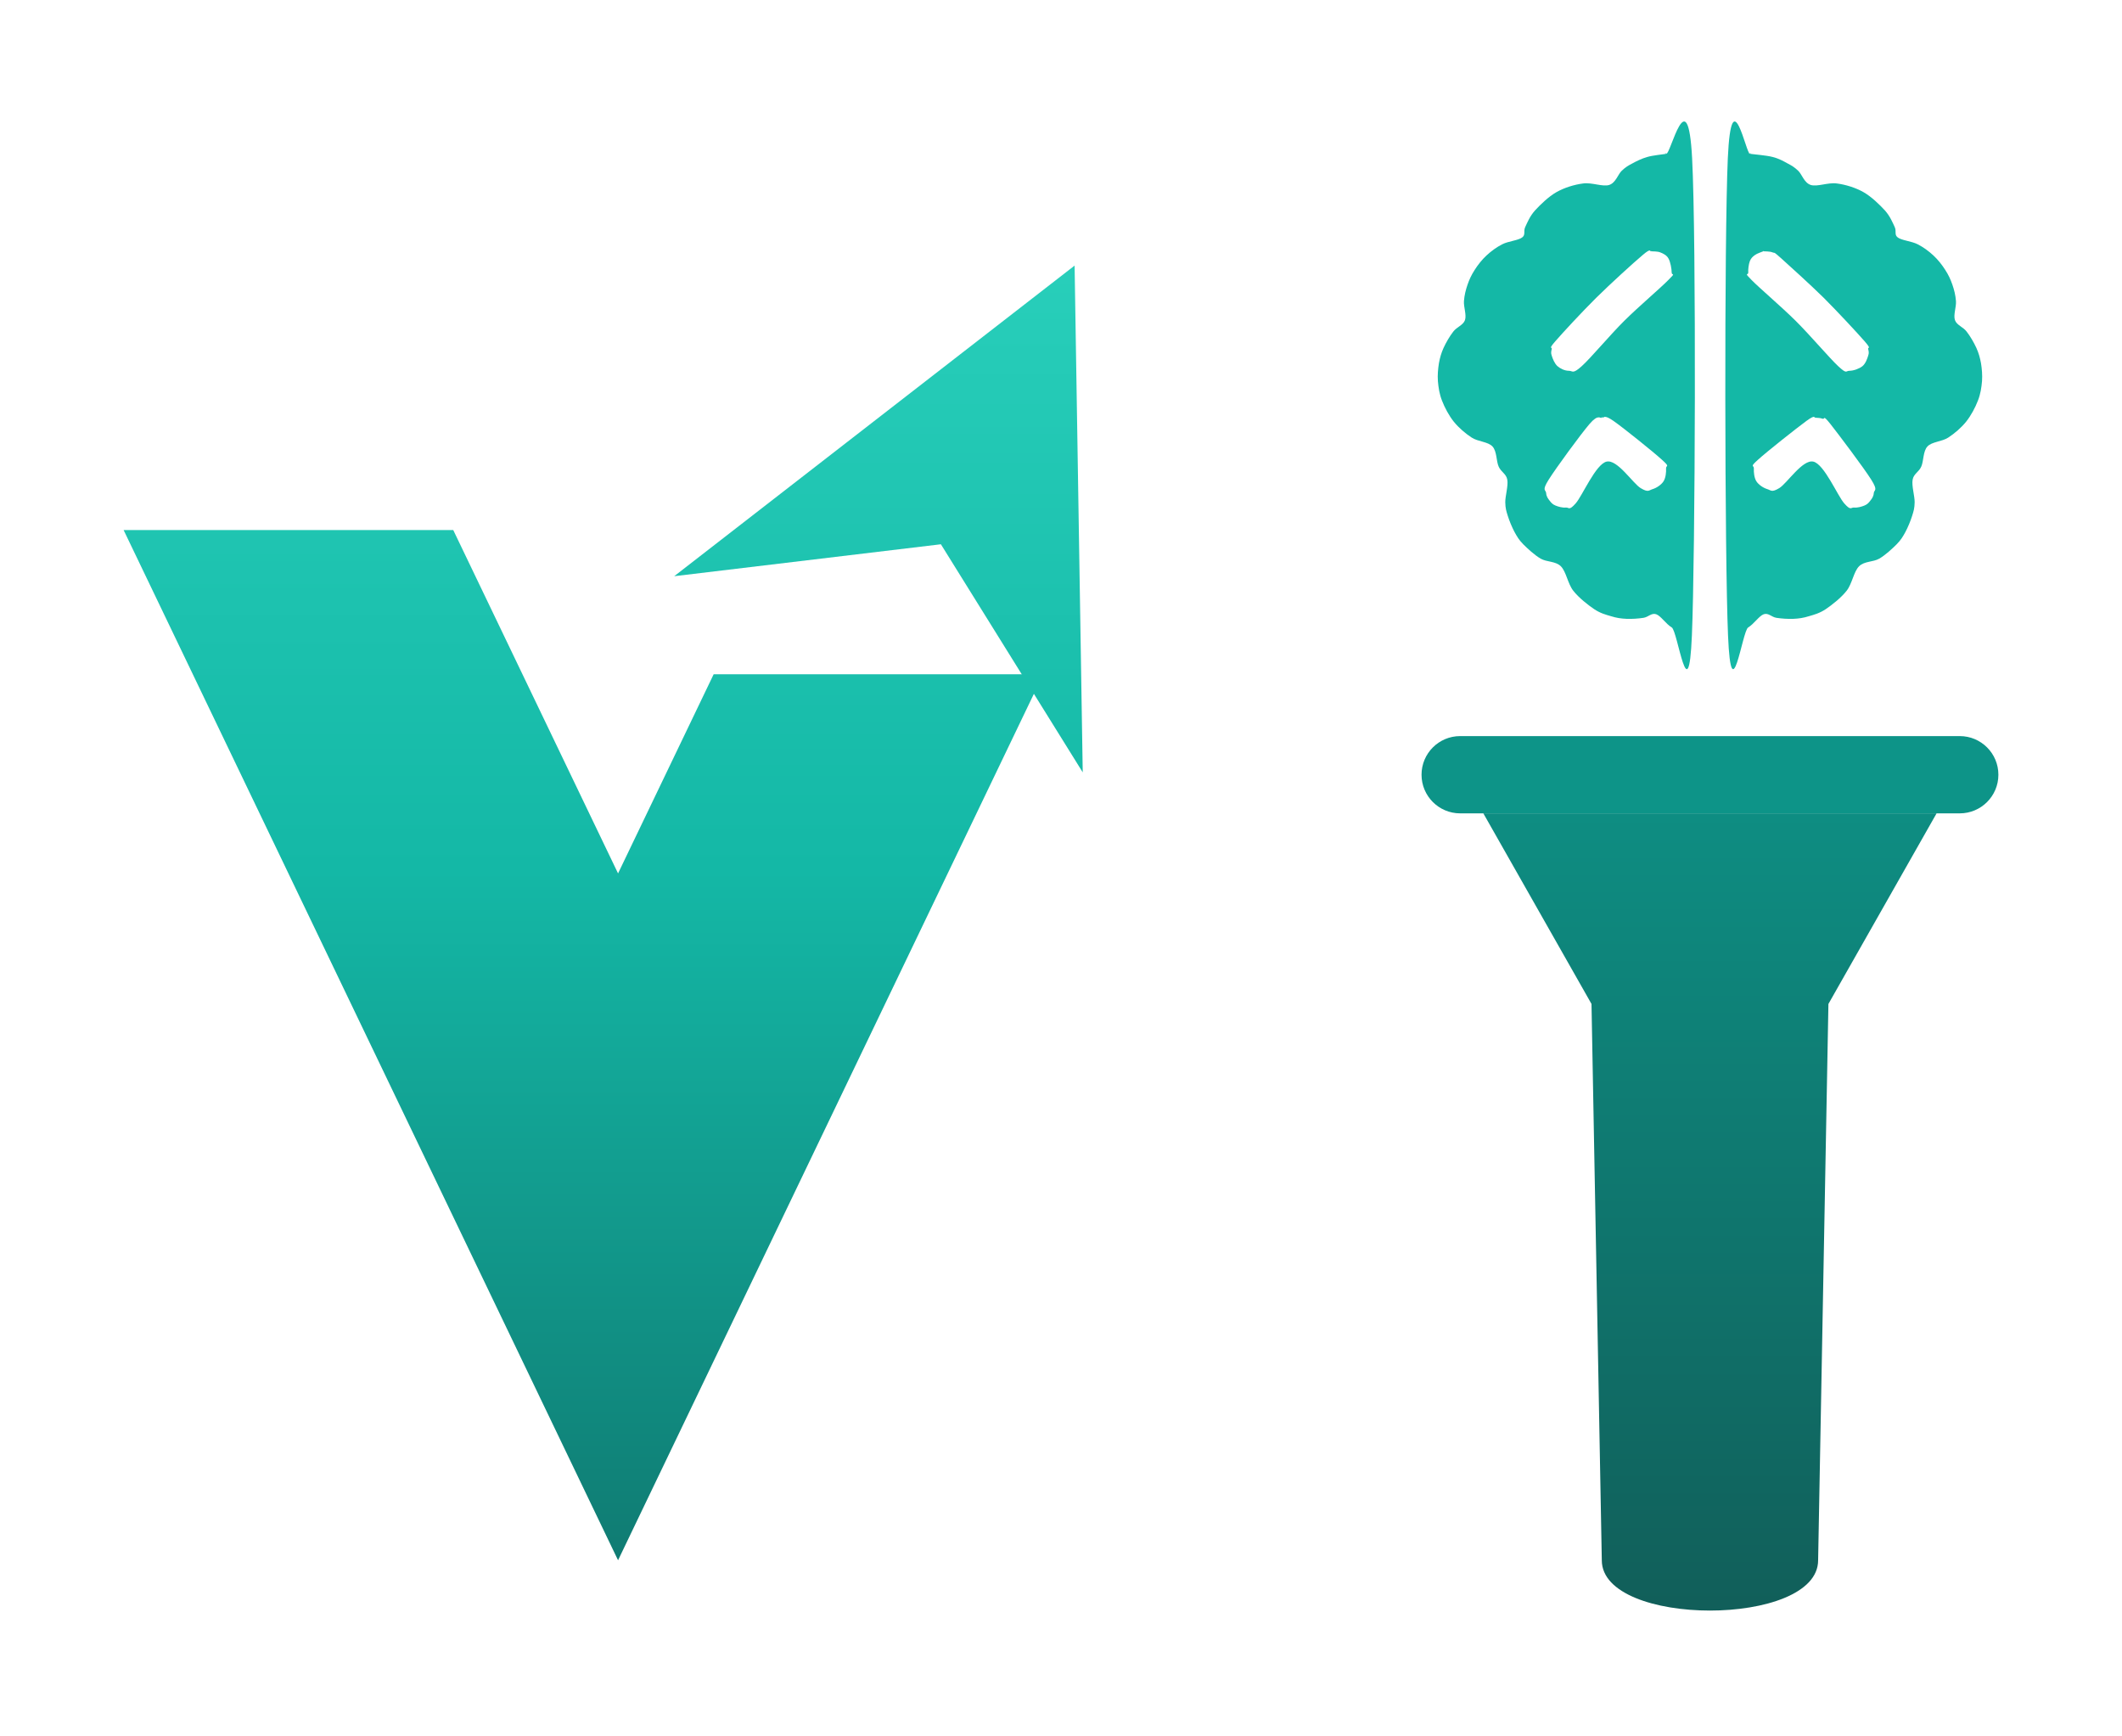
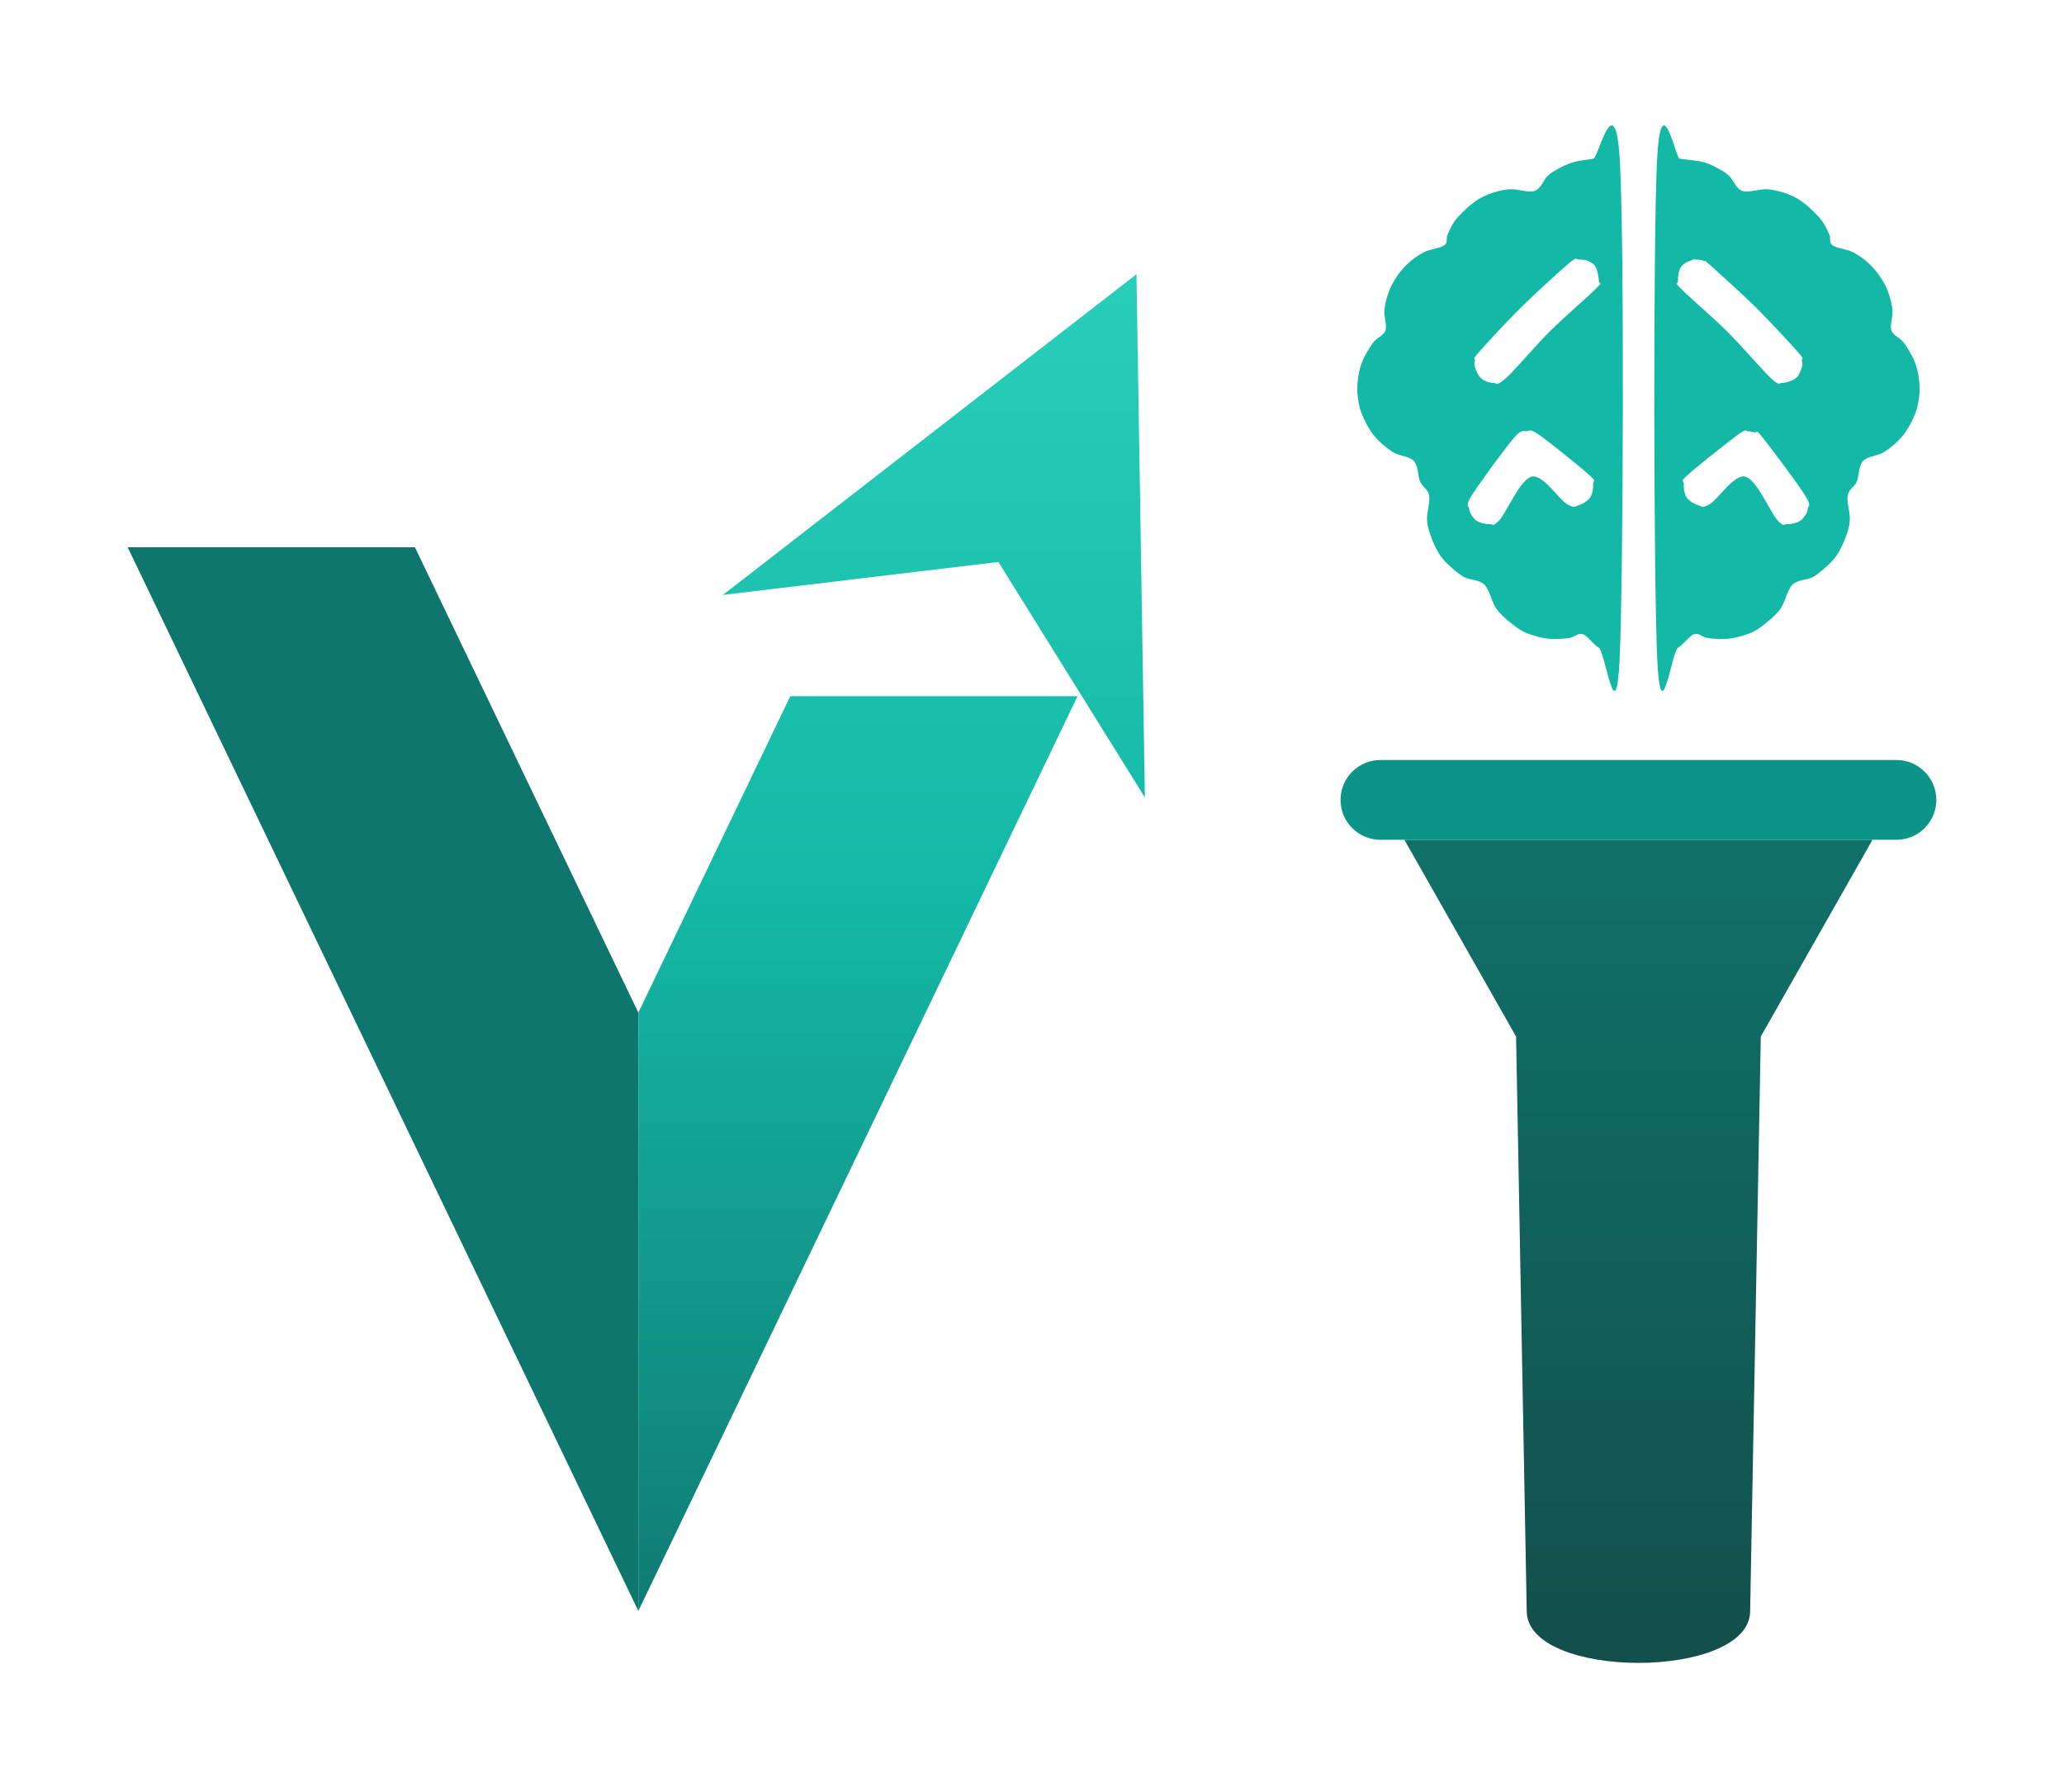
- <svg xmlns="http://www.w3.org/2000/svg" viewBox="-116 -151.45 206 168.45" width="206" height="168.45" role="img" aria-label="Vriddhi Institutions">
+ <svg xmlns="http://www.w3.org/2000/svg" viewBox="-116 -151.45 194 168.45" width="194" height="168.45" role="img" aria-label="Vriddhi Institutions">
  <defs>
    <linearGradient id="gradV" gradientUnits="userSpaceOnUse" x1="-20" y1="-140" x2="-20" y2="6">
      <stop offset="0" stop-color="#2dd4bf" />
      <stop offset="0.5" stop-color="#14b8a6" />
      <stop offset="1" stop-color="#0f766e" />
    </linearGradient>
    <linearGradient id="gradTorch" gradientUnits="userSpaceOnUse" x1="0" y1="-84" x2="0" y2="6">
-       <stop offset="0" stop-color="#0d9488" />
-       <stop offset="1" stop-color="#115e59" />
+       <stop offset="0" stop-color="#0f766e" />
+       <stop offset="1" stop-color="#134e4a" />
    </linearGradient>
    <linearGradient id="gradBrain" gradientUnits="userSpaceOnUse" x1="0" y1="-145" x2="0" y2="-88">
      <stop offset="0" stop-color="#5eead4" />
      <stop offset="1" stop-color="#14b8a6" />
    </linearGradient>
    <filter id="softShadow" x="-35%" y="-35%" width="170%" height="170%" color-interpolation-filters="sRGB">
      <feDropShadow dx="0" dy="6" stdDeviation="6" flood-color="#0f172a" flood-opacity="0.2" />
    </filter>
    <filter id="liftShadow" x="-35%" y="-35%" width="170%" height="170%" color-interpolation-filters="sRGB">
      <feDropShadow dx="0" dy="11" stdDeviation="13" flood-color="#0f172a" flood-opacity="0.3" />
    </filter>
  </defs>
  <g class="vriddhi-mark">
-     <path d="M -104 -100 L -56 0 L -14.72 -86 L -46.72 -86 L -56 -66.67 L -72 -100 Z" fill="url(#gradV)" />
-     <path d="M -11.68 -125.67 L -10.89 -76.48 L -24.66 -98.62 L -50.55 -95.52 Z" fill="url(#gradV)" />
-     <path d="M 39.5 0 L 38.5 -54 L 28 -72.5 L 72 -72.5 L 61.5 -54 L 60.5 0 C 60.5 6.51 39.5 6.51 39.5 0 Z" fill="url(#gradTorch)" />
-     <path d="M 25.75 -80 H 74.25 A 3.75 3.75 0 0 1 78 -76.25 V -76.25 A 3.75 3.75 0 0 1 74.25 -72.5 H 25.75 A 3.75 3.75 0 0 1 22 -76.25 V -76.25 A 3.75 3.75 0 0 1 25.75 -80 Z" fill="#0d9488" />
-     <g transform="translate(50 -86.03) scale(1.09)">
+     <path d="M -104 -100 L -56 0 L -56 -56.25 L -77 -100 Z" fill="#0f766e" />
+     <path d="M -56 0 L -14.72 -86 L -41.72 -86 L -56 -56.25 Z" fill="url(#gradV)" />
+     <path d="M -9.18 -125.67 L -8.39 -76.48 L -22.16 -98.62 L -48.05 -95.52 Z" fill="url(#gradV)" />
+     <path d="M 27.5 0 L 26.5 -54 L 16 -72.5 L 60 -72.5 L 49.5 -54 L 48.5 0 C 48.5 6.51 27.5 6.51 27.5 0 Z" fill="url(#gradTorch)" />
+     <path d="M 13.75 -80 H 62.25 A 3.75 3.75 0 0 1 66 -76.25 V -76.25 A 3.75 3.75 0 0 1 62.25 -72.5 H 13.75 A 3.75 3.75 0 0 1 10 -76.25 V -76.25 A 3.75 3.75 0 0 1 13.75 -80 Z" fill="#0d9488" />
+     <g transform="translate(38 -86.03) scale(1.09)">
      <path fill-rule="evenodd" fill="url(#gradBrain)" d="M -3.89 -46.32 C -3.51 -46.25 -1.97 -53.09 -1.59 -45.93 C -1.21 -38.78 -1.31 -10.37 -1.61 -3.41 C -1.91 3.56 -2.87 -3.82 -3.4 -4.14 C -3.93 -4.46 -4.37 -5.17 -4.79 -5.32 C -5.21 -5.46 -5.48 -5.07 -5.92 -5 C -6.37 -4.93 -6.95 -4.89 -7.43 -4.91 C -7.91 -4.93 -8.32 -4.99 -8.8 -5.14 C -9.28 -5.28 -9.75 -5.4 -10.31 -5.77 C -10.87 -6.15 -11.68 -6.78 -12.18 -7.42 C -12.67 -8.05 -12.8 -9.11 -13.28 -9.59 C -13.76 -10.06 -14.52 -9.95 -15.08 -10.27 C -15.64 -10.6 -16.24 -11.16 -16.63 -11.55 C -17.02 -11.95 -17.18 -12.23 -17.41 -12.65 C -17.63 -13.06 -17.86 -13.62 -18 -14.06 C -18.14 -14.5 -18.22 -14.75 -18.23 -15.29 C -18.24 -15.83 -17.95 -16.77 -18.05 -17.3 C -18.14 -17.83 -18.6 -17.97 -18.82 -18.47 C -19.04 -18.96 -18.97 -19.83 -19.37 -20.26 C -19.77 -20.69 -20.65 -20.68 -21.22 -21.05 C -21.79 -21.42 -22.37 -21.92 -22.81 -22.46 C -23.25 -23.01 -23.63 -23.73 -23.86 -24.33 C -24.1 -24.93 -24.18 -25.51 -24.23 -26.07 C -24.27 -26.62 -24.22 -27.17 -24.14 -27.67 C -24.05 -28.16 -23.94 -28.56 -23.73 -29.03 C -23.51 -29.51 -23.18 -30.08 -22.86 -30.49 C -22.54 -30.91 -21.98 -31.06 -21.82 -31.51 C -21.66 -31.97 -21.95 -32.68 -21.91 -33.21 C -21.87 -33.73 -21.75 -34.21 -21.59 -34.67 C -21.43 -35.14 -21.23 -35.56 -20.95 -35.99 C -20.67 -36.43 -20.31 -36.89 -19.9 -37.27 C -19.49 -37.65 -19.02 -38 -18.49 -38.27 C -17.96 -38.54 -17.07 -38.61 -16.73 -38.87 C -16.39 -39.12 -16.64 -39.41 -16.45 -39.81 C -16.26 -40.21 -16.05 -40.75 -15.59 -41.27 C -15.12 -41.78 -14.39 -42.5 -13.67 -42.91 C -12.96 -43.31 -12.08 -43.58 -11.3 -43.68 C -10.51 -43.79 -9.54 -43.36 -8.97 -43.55 C -8.39 -43.74 -8.19 -44.5 -7.86 -44.81 C -7.52 -45.13 -7.32 -45.25 -6.94 -45.45 C -6.56 -45.66 -6.08 -45.9 -5.58 -46.04 C -5.07 -46.19 -4.18 -46.27 -3.89 -46.32 C -3.61 -46.36 -4.27 -46.38 -3.89 -46.32 Z M 3.57 -46.32 C 3.9 -46.27 5.01 -46.19 5.58 -46.04 C 6.14 -45.9 6.56 -45.66 6.94 -45.45 C 7.32 -45.25 7.52 -45.13 7.86 -44.81 C 8.19 -44.5 8.39 -43.74 8.97 -43.55 C 9.54 -43.36 10.51 -43.79 11.3 -43.68 C 12.08 -43.58 12.96 -43.31 13.67 -42.91 C 14.39 -42.5 15.12 -41.78 15.59 -41.27 C 16.05 -40.75 16.26 -40.21 16.45 -39.81 C 16.64 -39.41 16.39 -39.12 16.73 -38.87 C 17.07 -38.61 17.96 -38.54 18.49 -38.27 C 19.02 -38 19.49 -37.65 19.9 -37.27 C 20.31 -36.89 20.67 -36.43 20.95 -35.99 C 21.23 -35.56 21.43 -35.14 21.59 -34.67 C 21.75 -34.21 21.87 -33.73 21.91 -33.21 C 21.95 -32.68 21.66 -31.97 21.82 -31.51 C 21.98 -31.06 22.54 -30.91 22.86 -30.49 C 23.18 -30.08 23.51 -29.51 23.73 -29.03 C 23.94 -28.56 24.05 -28.16 24.14 -27.67 C 24.22 -27.17 24.27 -26.62 24.23 -26.07 C 24.18 -25.51 24.1 -24.93 23.86 -24.33 C 23.63 -23.73 23.25 -23.01 22.81 -22.46 C 22.37 -21.92 21.79 -21.42 21.22 -21.05 C 20.65 -20.68 19.77 -20.69 19.37 -20.26 C 18.97 -19.83 19.04 -18.96 18.82 -18.47 C 18.6 -17.97 18.14 -17.83 18.05 -17.3 C 17.95 -16.77 18.24 -15.83 18.23 -15.29 C 18.22 -14.75 18.14 -14.5 18 -14.06 C 17.86 -13.62 17.63 -13.06 17.41 -12.65 C 17.18 -12.23 17.02 -11.95 16.63 -11.55 C 16.24 -11.16 15.64 -10.6 15.08 -10.27 C 14.52 -9.95 13.76 -10.06 13.28 -9.59 C 12.8 -9.11 12.67 -8.05 12.18 -7.42 C 11.68 -6.78 10.87 -6.15 10.31 -5.77 C 9.75 -5.4 9.28 -5.28 8.8 -5.14 C 8.32 -4.99 7.91 -4.93 7.43 -4.91 C 6.95 -4.89 6.37 -4.93 5.92 -5 C 5.48 -5.07 5.21 -5.46 4.79 -5.32 C 4.37 -5.17 3.93 -4.46 3.4 -4.14 C 2.87 -3.82 1.91 3.56 1.61 -3.41 C 1.31 -10.37 1.27 -38.78 1.59 -45.93 C 1.92 -53.09 3.23 -46.25 3.56 -46.32 C 3.89 -46.38 3.23 -46.36 3.57 -46.32 Z M -5.25 -37.64 C -5.37 -37.58 -5.18 -38 -5.99 -37.31 C -6.81 -36.62 -8.83 -34.78 -10.13 -33.5 C -11.43 -32.21 -13.11 -30.39 -13.77 -29.63 C -14.43 -28.87 -14.04 -29.15 -14.09 -28.94 C -14.14 -28.72 -14.18 -28.59 -14.09 -28.34 C -14.01 -28.08 -13.84 -27.64 -13.58 -27.41 C -13.33 -27.19 -12.93 -27 -12.57 -27 C -12.21 -27 -12.24 -26.67 -11.42 -27.41 C -10.59 -28.16 -8.92 -30.17 -7.63 -31.45 C -6.34 -32.73 -4.39 -34.38 -3.69 -35.1 C -2.98 -35.81 -3.41 -35.43 -3.41 -35.75 C -3.41 -36.06 -3.52 -36.69 -3.69 -36.99 C -3.85 -37.29 -4.16 -37.44 -4.42 -37.54 C -4.68 -37.65 -5.1 -37.62 -5.24 -37.64 C -5.38 -37.65 -5.12 -37.69 -5.25 -37.64 Z M 4.75 -37.64 C 4.63 -37.58 4.21 -37.46 4.01 -37.31 C 3.81 -37.17 3.65 -37.02 3.55 -36.76 C 3.45 -36.5 3.39 -36.02 3.41 -35.75 C 3.43 -35.47 2.98 -35.81 3.69 -35.1 C 4.39 -34.38 6.34 -32.73 7.63 -31.45 C 8.92 -30.17 10.62 -28.16 11.42 -27.41 C 12.22 -26.67 12.07 -27 12.43 -27 C 12.79 -27 13.31 -27.19 13.58 -27.41 C 13.86 -27.64 14.01 -28.08 14.09 -28.34 C 14.18 -28.59 14.14 -28.72 14.09 -28.94 C 14.04 -29.15 14.43 -28.87 13.77 -29.63 C 13.11 -30.39 11.36 -32.27 10.13 -33.5 C 8.89 -34.72 7.11 -36.32 6.36 -37 C 5.6 -37.67 5.85 -37.44 5.58 -37.54 C 5.31 -37.65 4.9 -37.62 4.76 -37.64 C 4.62 -37.65 4.88 -37.69 4.75 -37.64 Z M -9.61 -22.82 C -9.8 -22.73 -9.93 -23.18 -10.72 -22.27 C -11.51 -21.35 -13.72 -18.33 -14.36 -17.31 C -15.01 -16.28 -14.61 -16.42 -14.59 -16.11 C -14.57 -15.79 -14.41 -15.6 -14.27 -15.42 C -14.13 -15.23 -14 -15.1 -13.76 -15 C -13.52 -14.9 -13.14 -14.79 -12.84 -14.82 C -12.54 -14.85 -12.57 -14.5 -11.96 -15.19 C -11.36 -15.87 -10.18 -18.68 -9.21 -18.91 C -8.25 -19.14 -6.86 -16.96 -6.17 -16.55 C -5.49 -16.14 -5.44 -16.36 -5.11 -16.46 C -4.77 -16.56 -4.34 -16.84 -4.14 -17.15 C -3.94 -17.45 -3.89 -17.98 -3.91 -18.3 C -3.93 -18.62 -3.5 -18.38 -4.28 -19.08 C -5.06 -19.79 -7.71 -21.92 -8.6 -22.54 C -9.49 -23.16 -9.44 -22.77 -9.61 -22.82 C -9.77 -22.86 -9.42 -22.91 -9.61 -22.82 Z M 9.39 -22.82 C 9.26 -22.77 9.45 -23.16 8.6 -22.54 C 7.75 -21.92 5.06 -19.79 4.28 -19.08 C 3.5 -18.38 3.93 -18.62 3.91 -18.3 C 3.89 -17.98 3.94 -17.45 4.14 -17.15 C 4.34 -16.84 4.77 -16.56 5.11 -16.46 C 5.44 -16.36 5.49 -16.14 6.17 -16.55 C 6.86 -16.96 8.25 -19.14 9.21 -18.91 C 10.18 -18.68 11.36 -15.87 11.96 -15.19 C 12.57 -14.5 12.54 -14.85 12.84 -14.82 C 13.14 -14.79 13.52 -14.9 13.76 -15 C 14 -15.1 14.13 -15.23 14.27 -15.42 C 14.41 -15.6 14.57 -15.79 14.59 -16.11 C 14.61 -16.42 15.01 -16.28 14.36 -17.31 C 13.72 -18.33 11.44 -21.36 10.72 -22.27 C 10 -23.17 10.26 -22.63 10.03 -22.73 C 9.81 -22.82 9.5 -22.8 9.39 -22.82 C 9.29 -22.83 9.52 -22.86 9.39 -22.82 Z" />
    </g>
  </g>
</svg>
